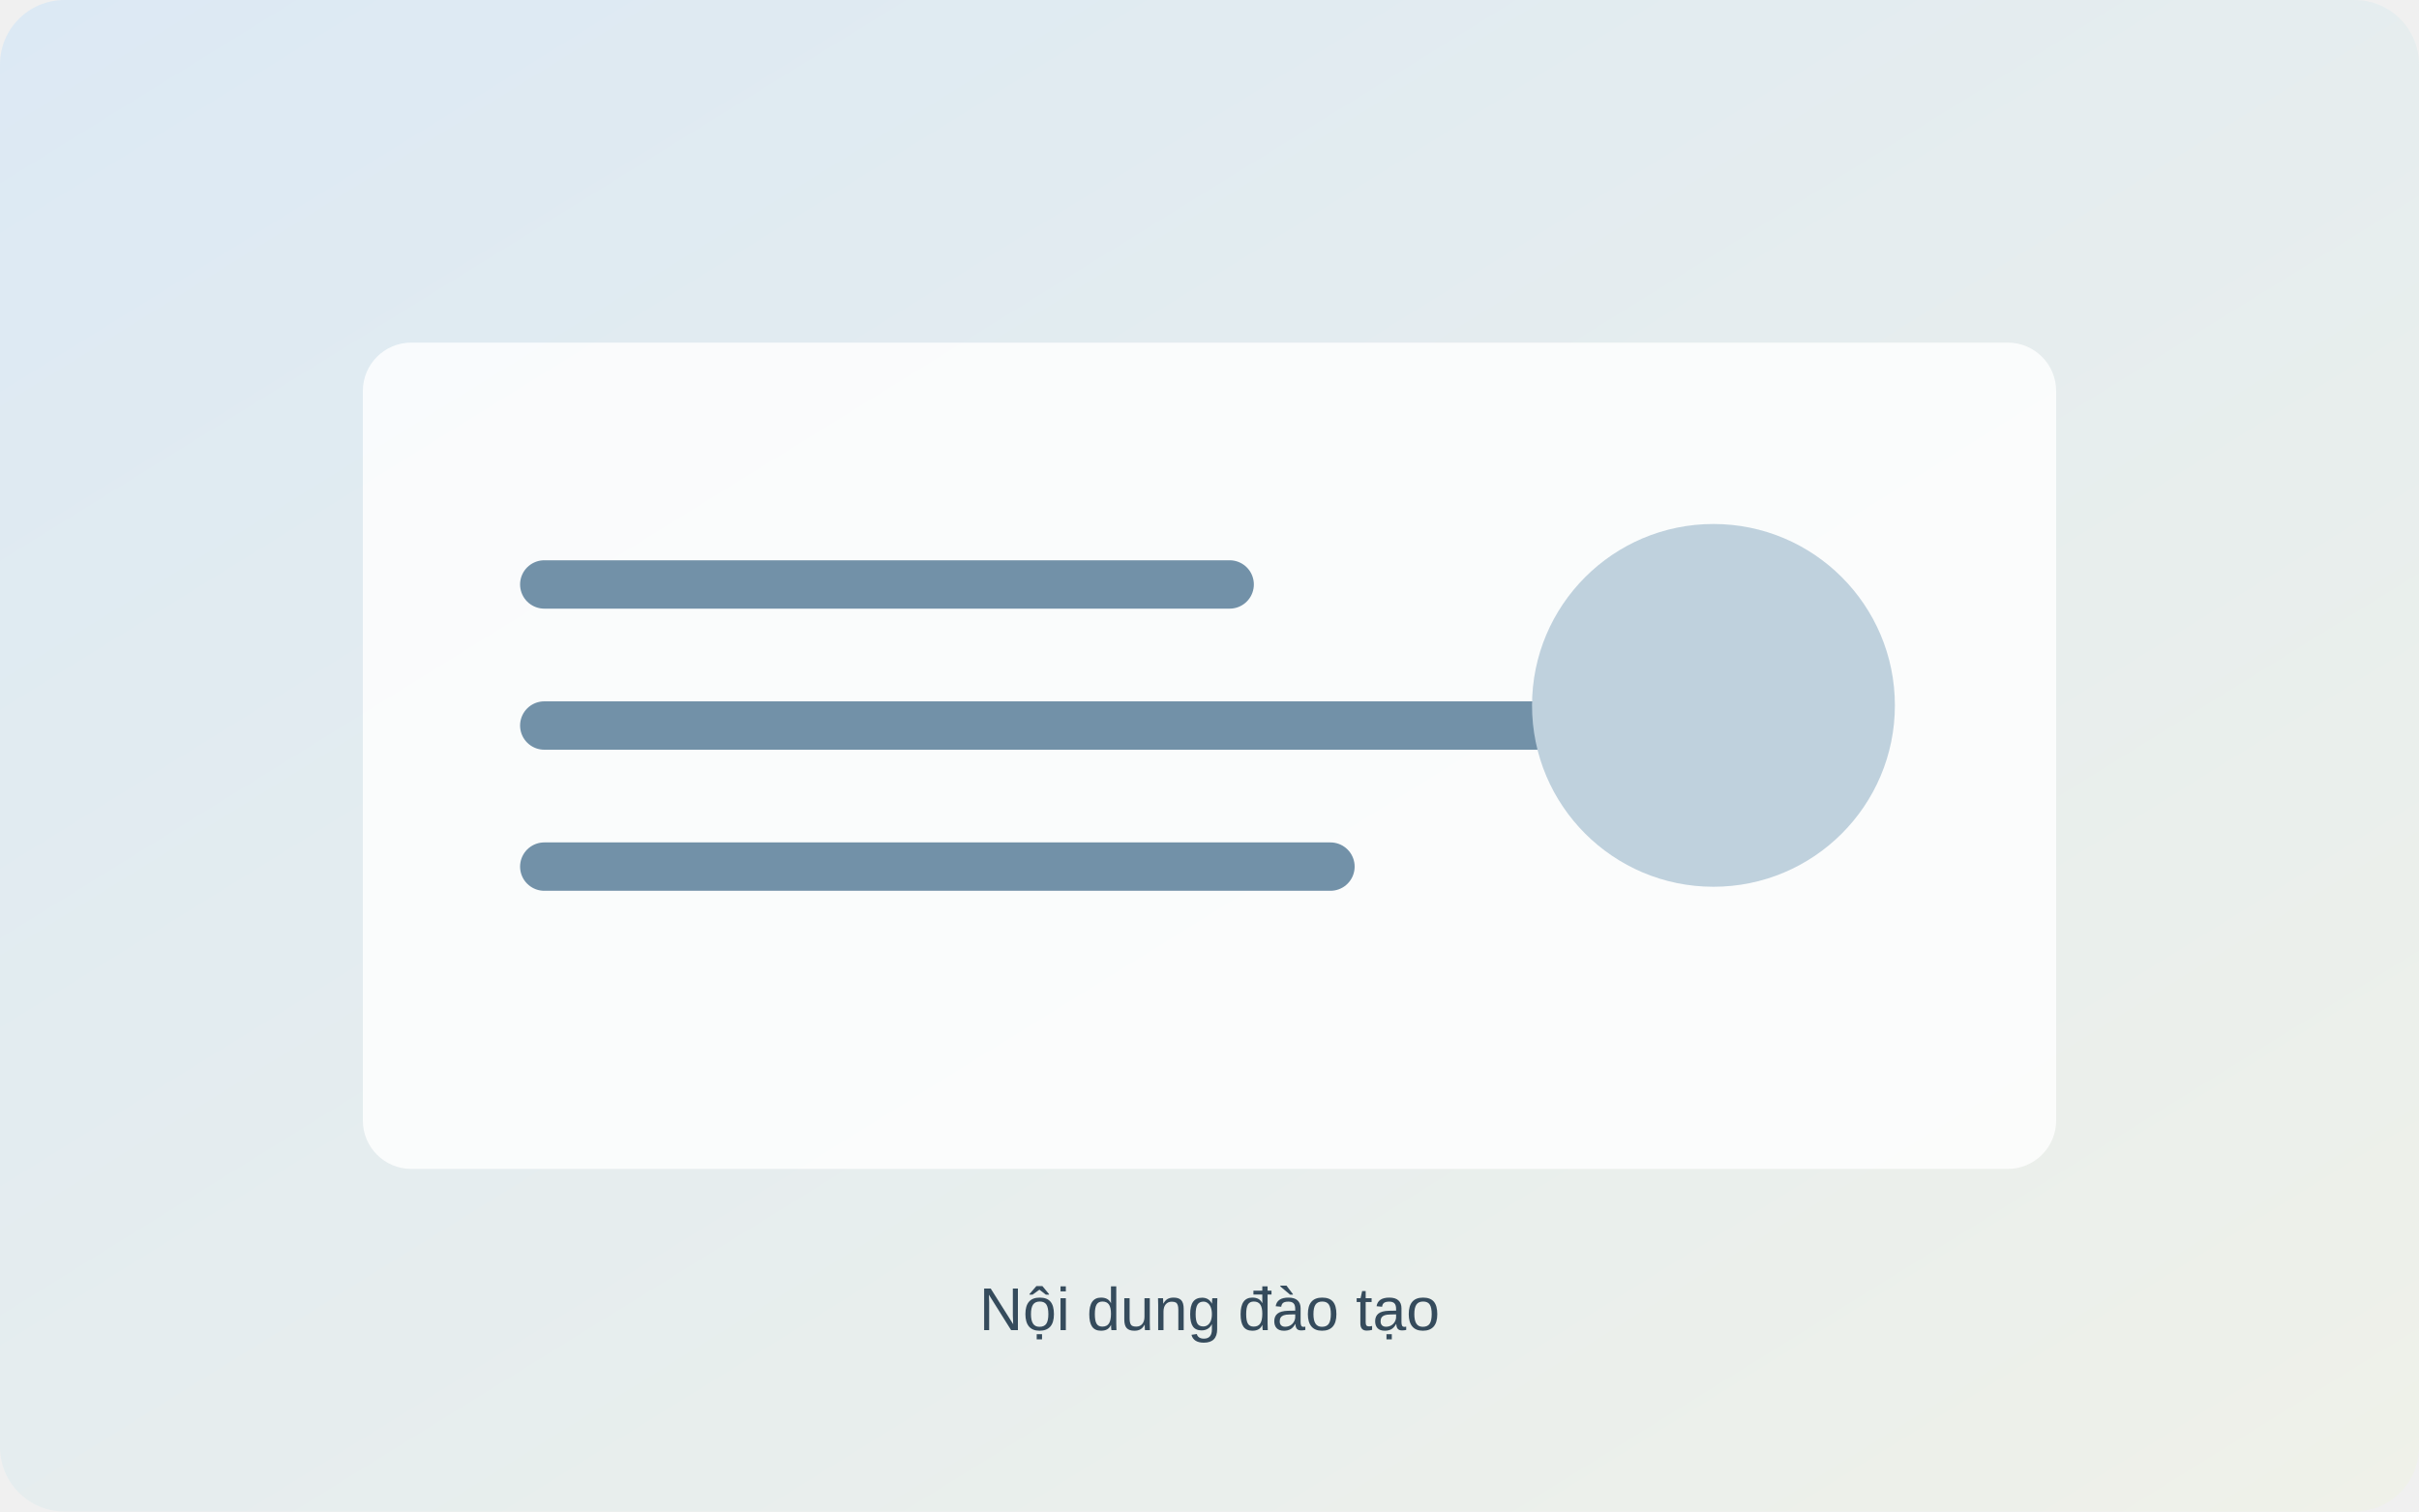
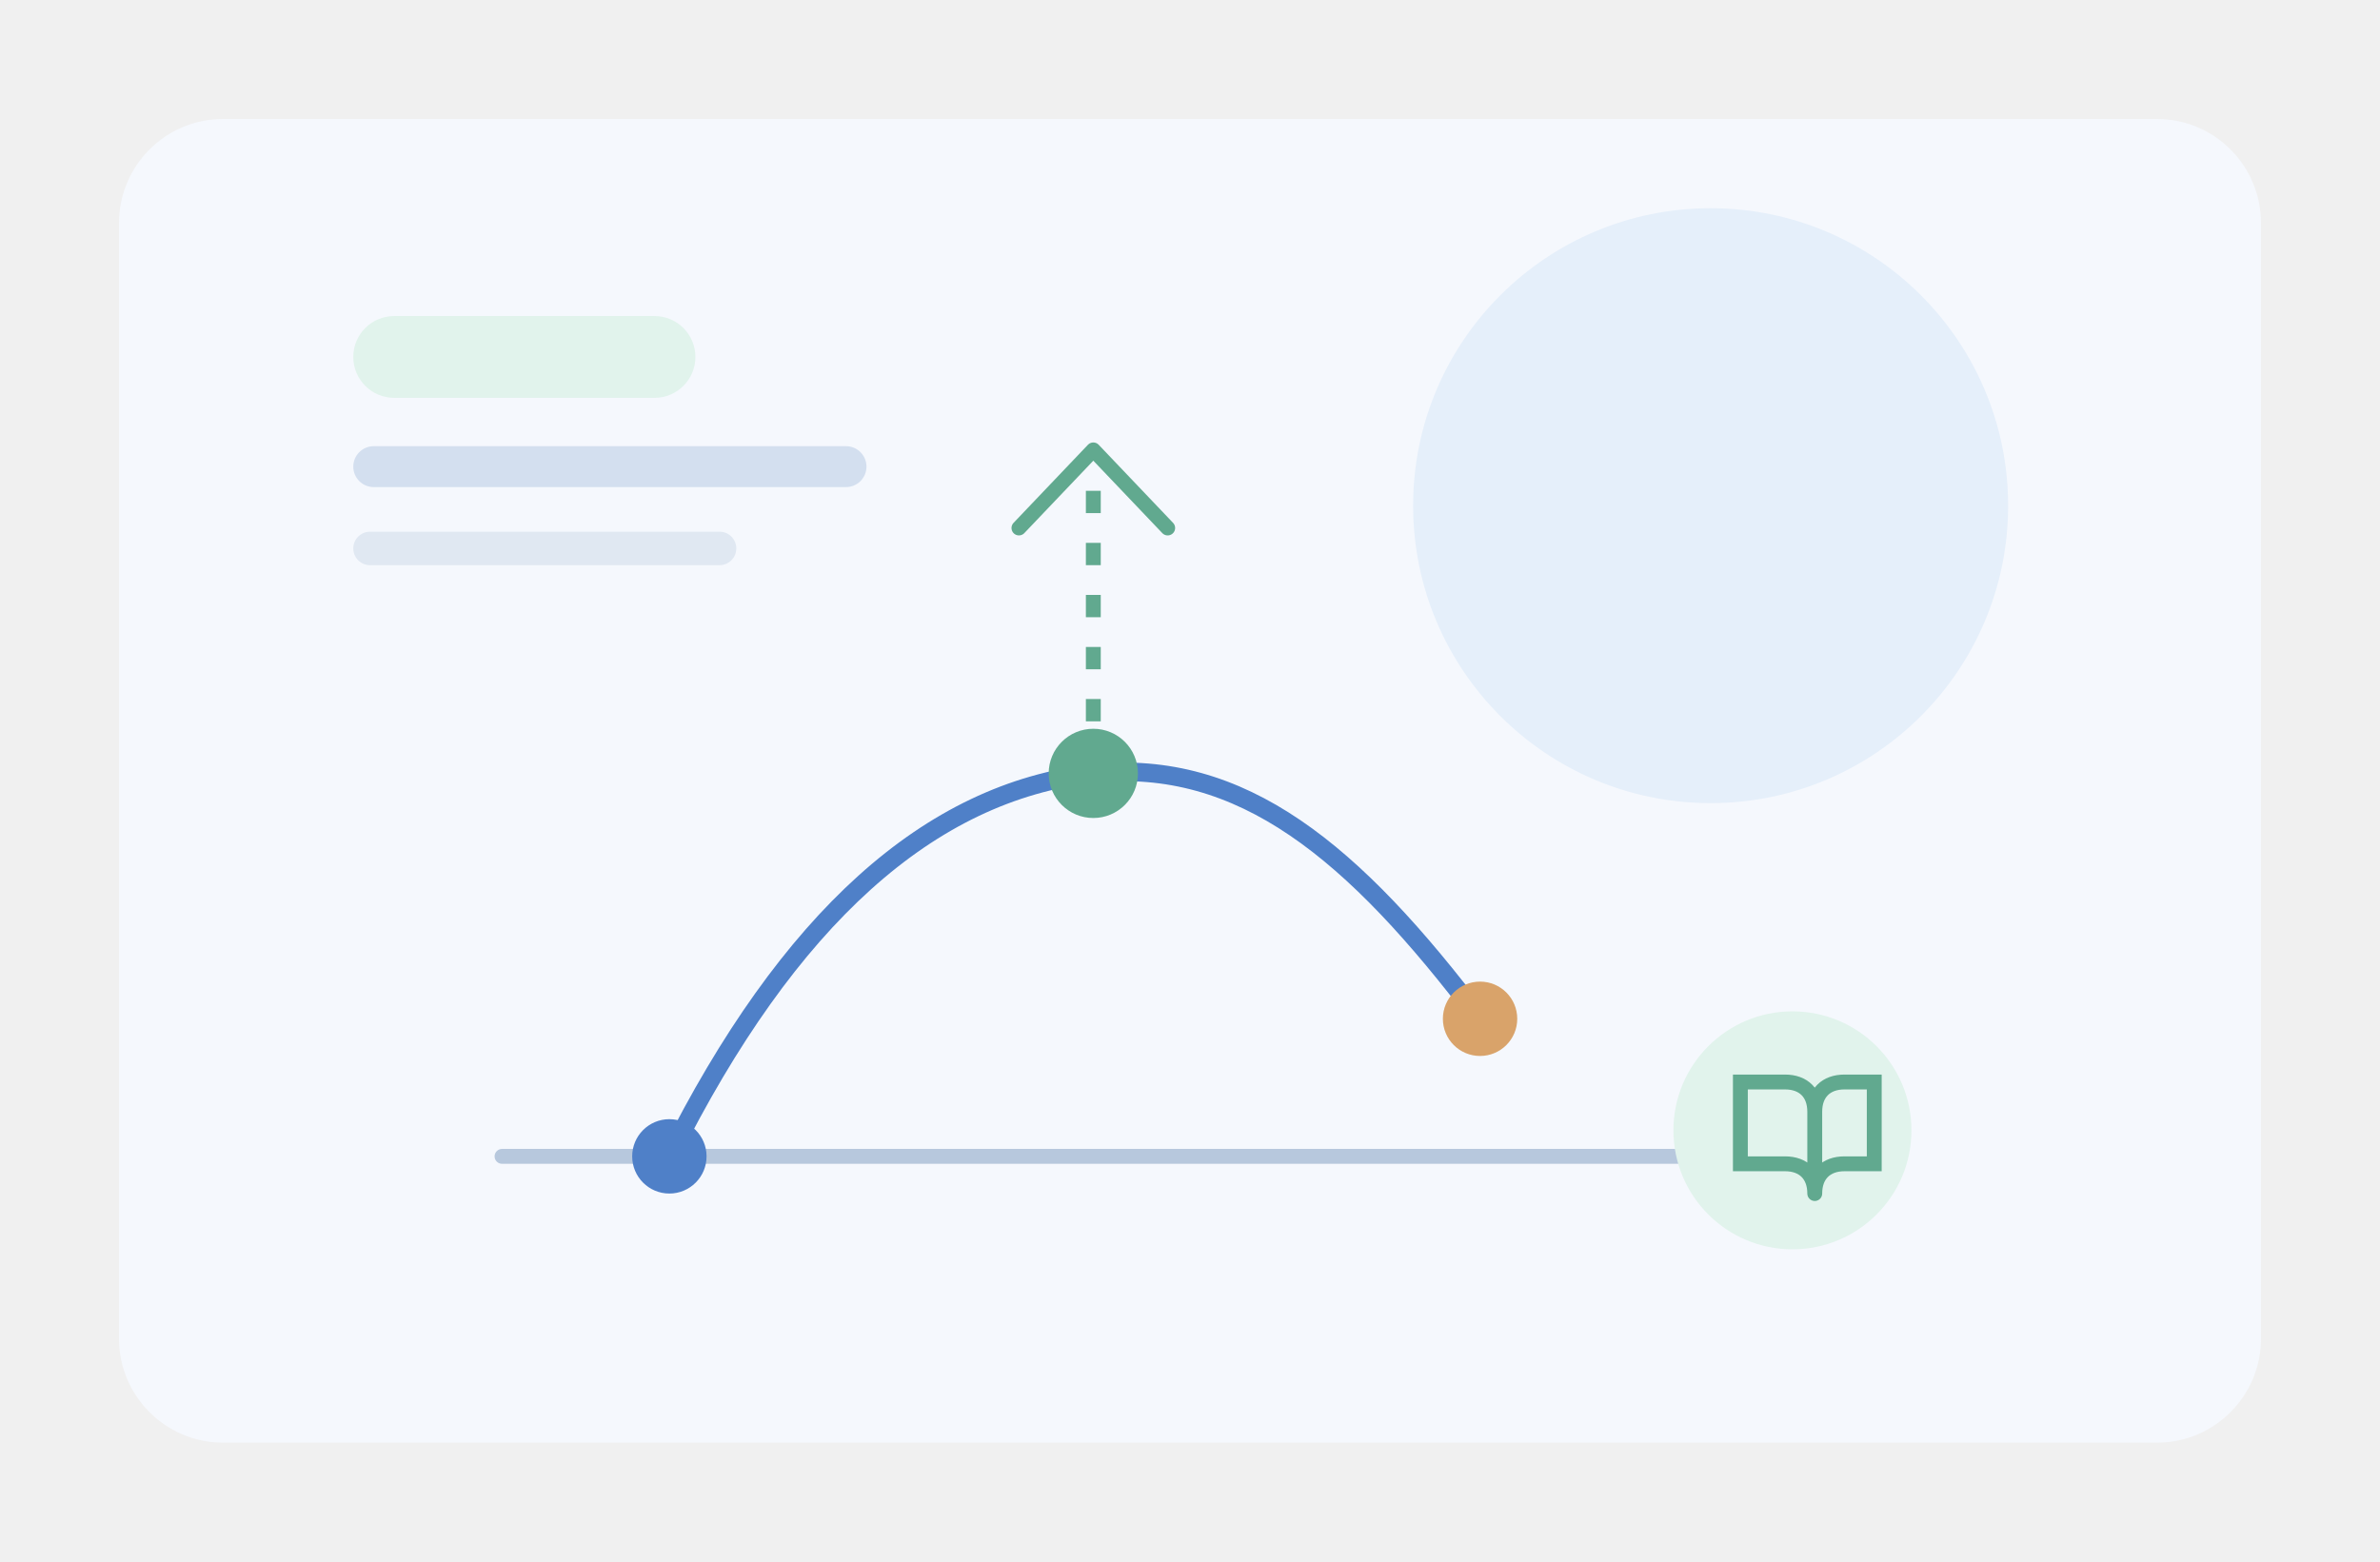
- <svg xmlns="http://www.w3.org/2000/svg" viewBox="0 0 1200 750" role="img" aria-labelledby="title">
-   <defs>
-     <linearGradient id="g" x1="0" y1="0" x2="1" y2="1">
-       <stop stop-color="#dce9f4" />
-       <stop offset="1" stop-color="#eff1e9" />
-     </linearGradient>
-   </defs>
-   <rect width="1200" height="750" rx="32" fill="url(#g)" />
-   <rect x="180" y="170" width="840" height="410" rx="24" fill="#fff" opacity=".82" />
-   <path d="M270 290h340M270 360h500M270 430h390" stroke="#7291a8" stroke-width="24" stroke-linecap="round" />
-   <circle cx="850" cy="350" r="90" fill="#bfd1dd" />
-   <text x="600" y="660" text-anchor="middle" font-family="Arial,sans-serif" font-size="30" fill="#354b5c">Nội dung đào tạo</text>
+ <svg xmlns="http://www.w3.org/2000/svg" viewBox="0 0 640 420" fill="none">
+   <rect x="32" y="32" width="576" height="356" rx="28" fill="#F5F8FD" />
+   <circle cx="460" cy="136" r="80" fill="#E5EFFA" />
+   <path d="M135 311h370" stroke="#B7C8DD" stroke-width="4" stroke-linecap="round" />
+   <path d="M180 311c32-64 70-98 114-103 40-4 70 21 104 66" stroke="#4F80C8" stroke-width="5" stroke-linecap="round" />
+   <circle cx="180" cy="311" r="10" fill="#4F80C8" />
+   <circle cx="294" cy="208" r="12" fill="#61A98F" />
+   <circle cx="398" cy="274" r="10" fill="#D9A36A" />
+   <path d="M294 208V129" stroke="#61A98F" stroke-width="4" stroke-dasharray="6 8" />
+   <path d="M274 142l20-21 20 21" stroke="#61A98F" stroke-width="4" stroke-linecap="round" stroke-linejoin="round" />
+   <rect x="95" y="85" width="92" height="22" rx="11" fill="#E1F3EC" />
+   <rect x="95" y="120" width="138" height="11" rx="5.5" fill="#D3DFEF" />
+   <rect x="95" y="143" width="103" height="9" rx="4.5" fill="#E0E8F2" />
+   <circle cx="482" cy="304" r="32" fill="#E1F3EC" />
+   <path d="M468 291h12c5 0 8 3 8 8v22c0-5-3-8-8-8h-12v-22Zm20 8c0-5 3-8 8-8h8v22h-8c-5 0-8 3-8 8" stroke="#61A98F" stroke-width="4" stroke-linecap="round" />
</svg>
